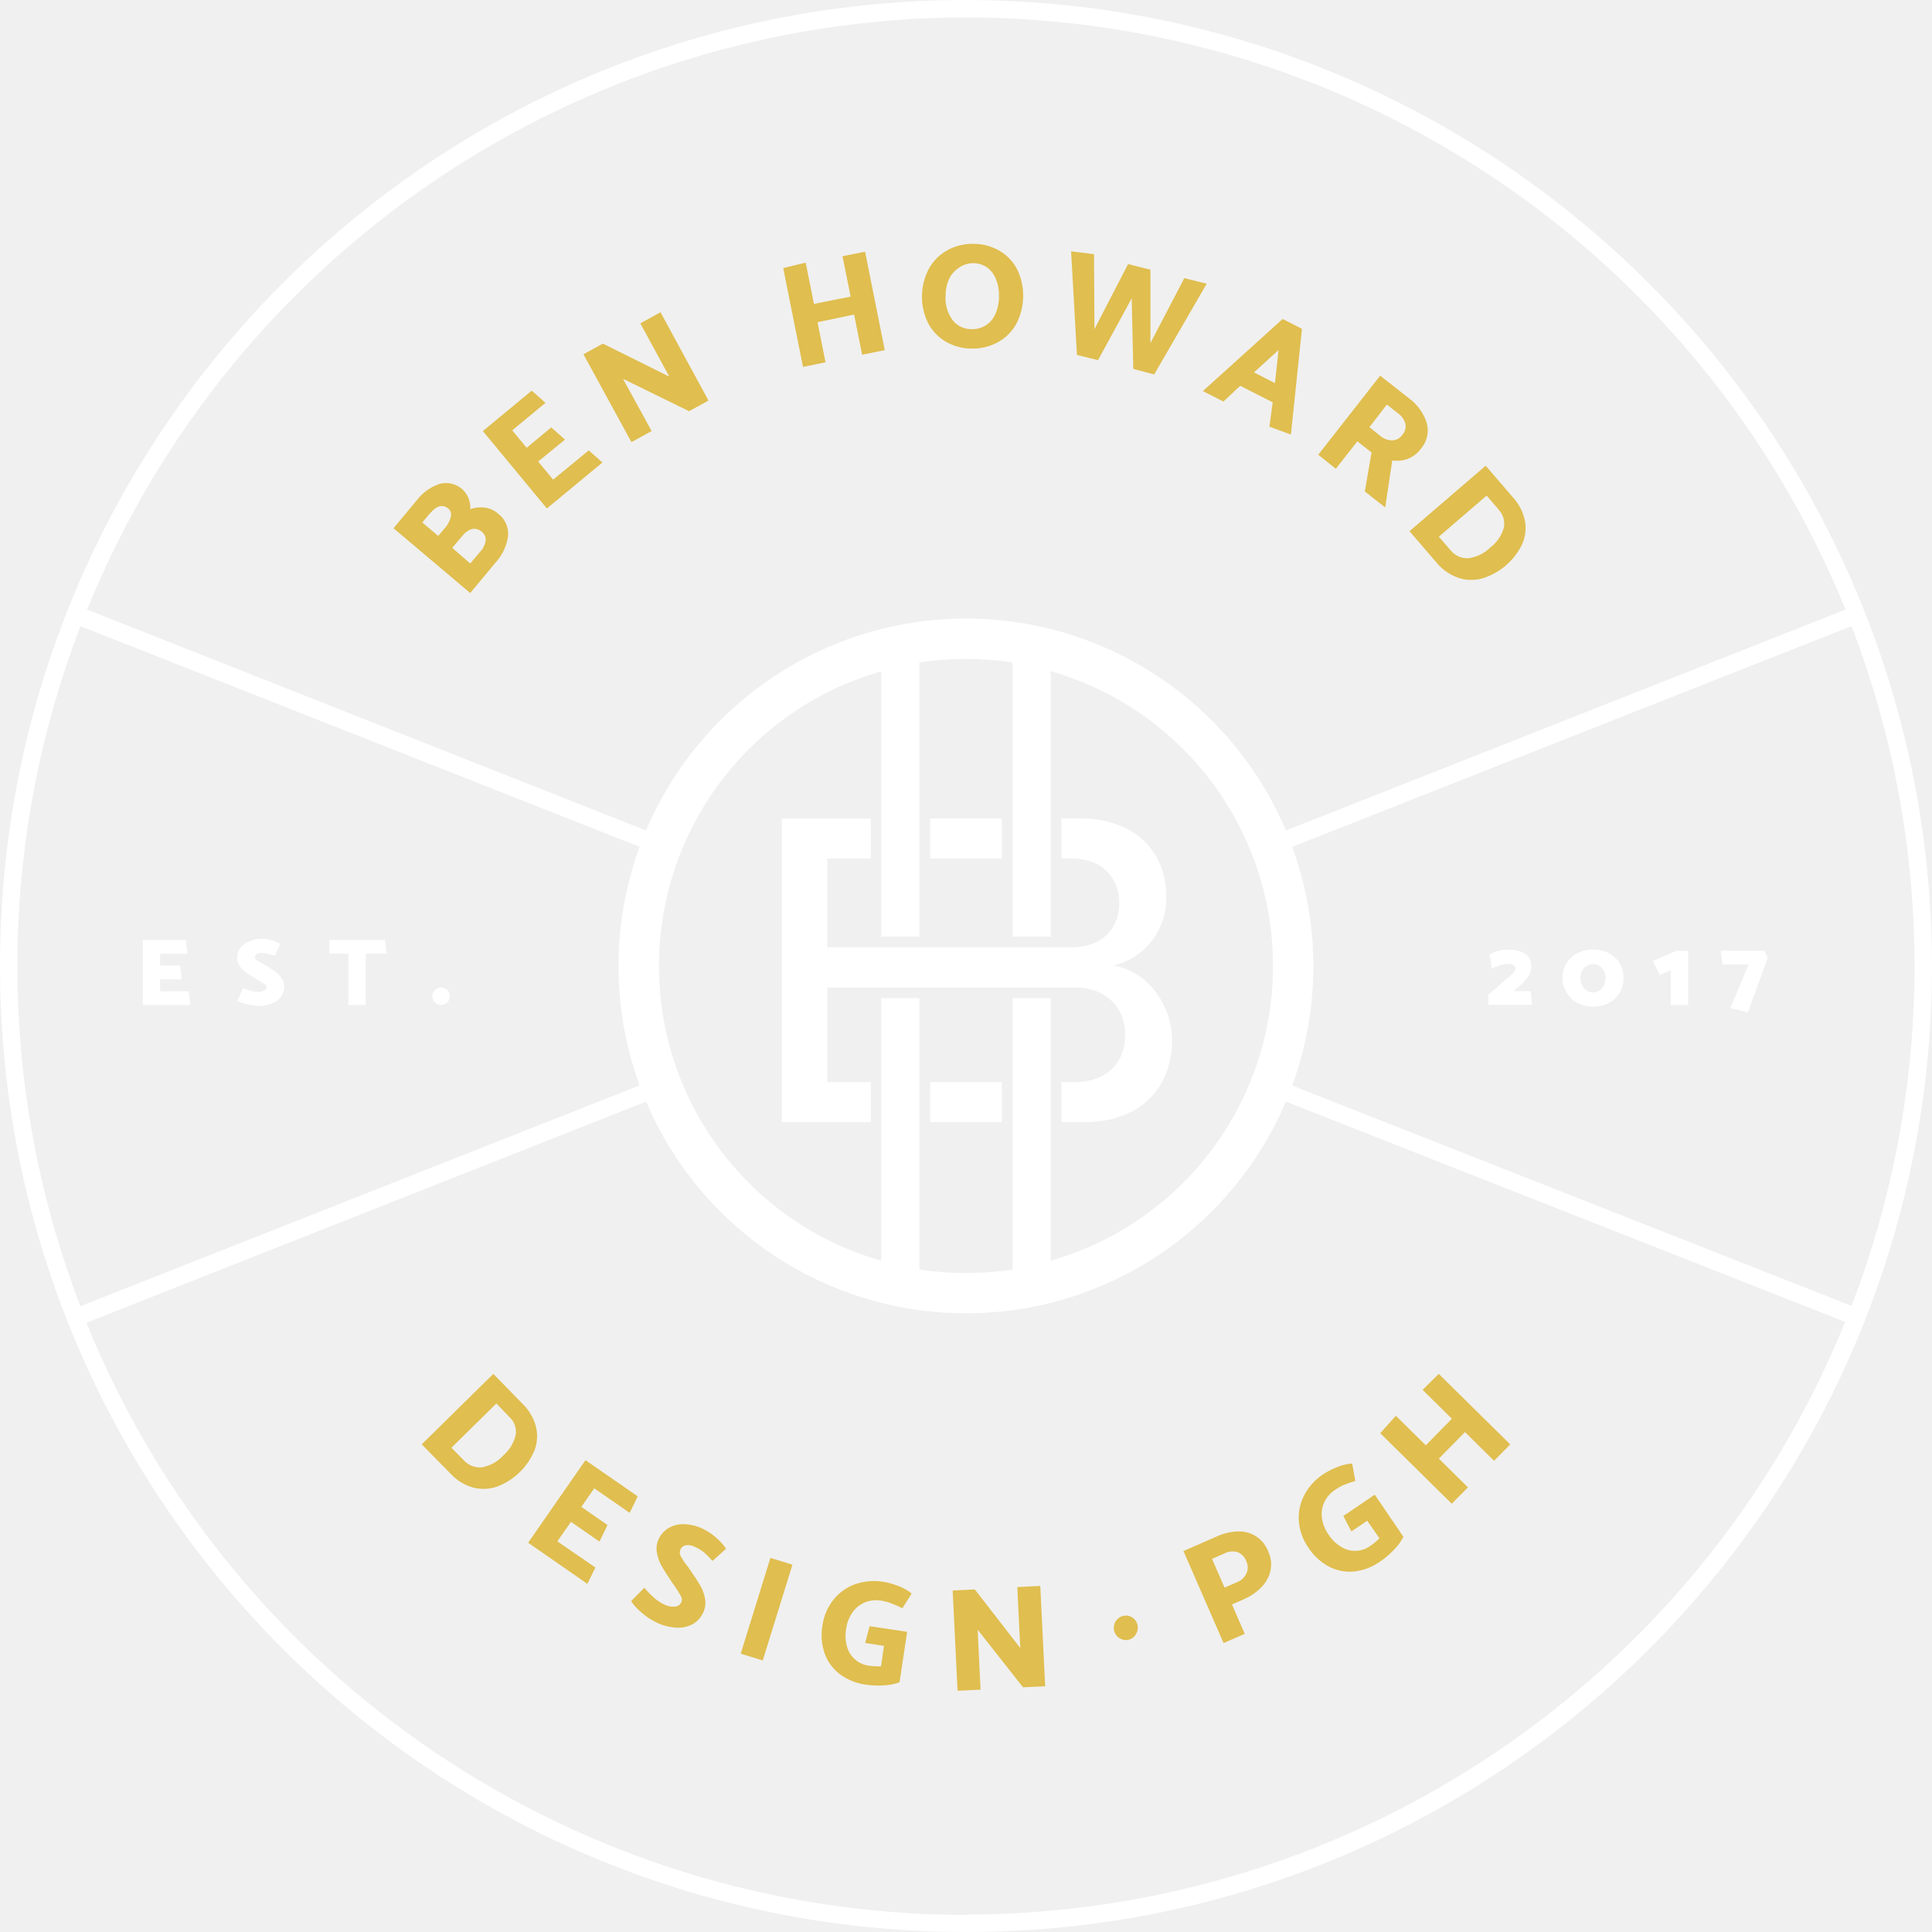
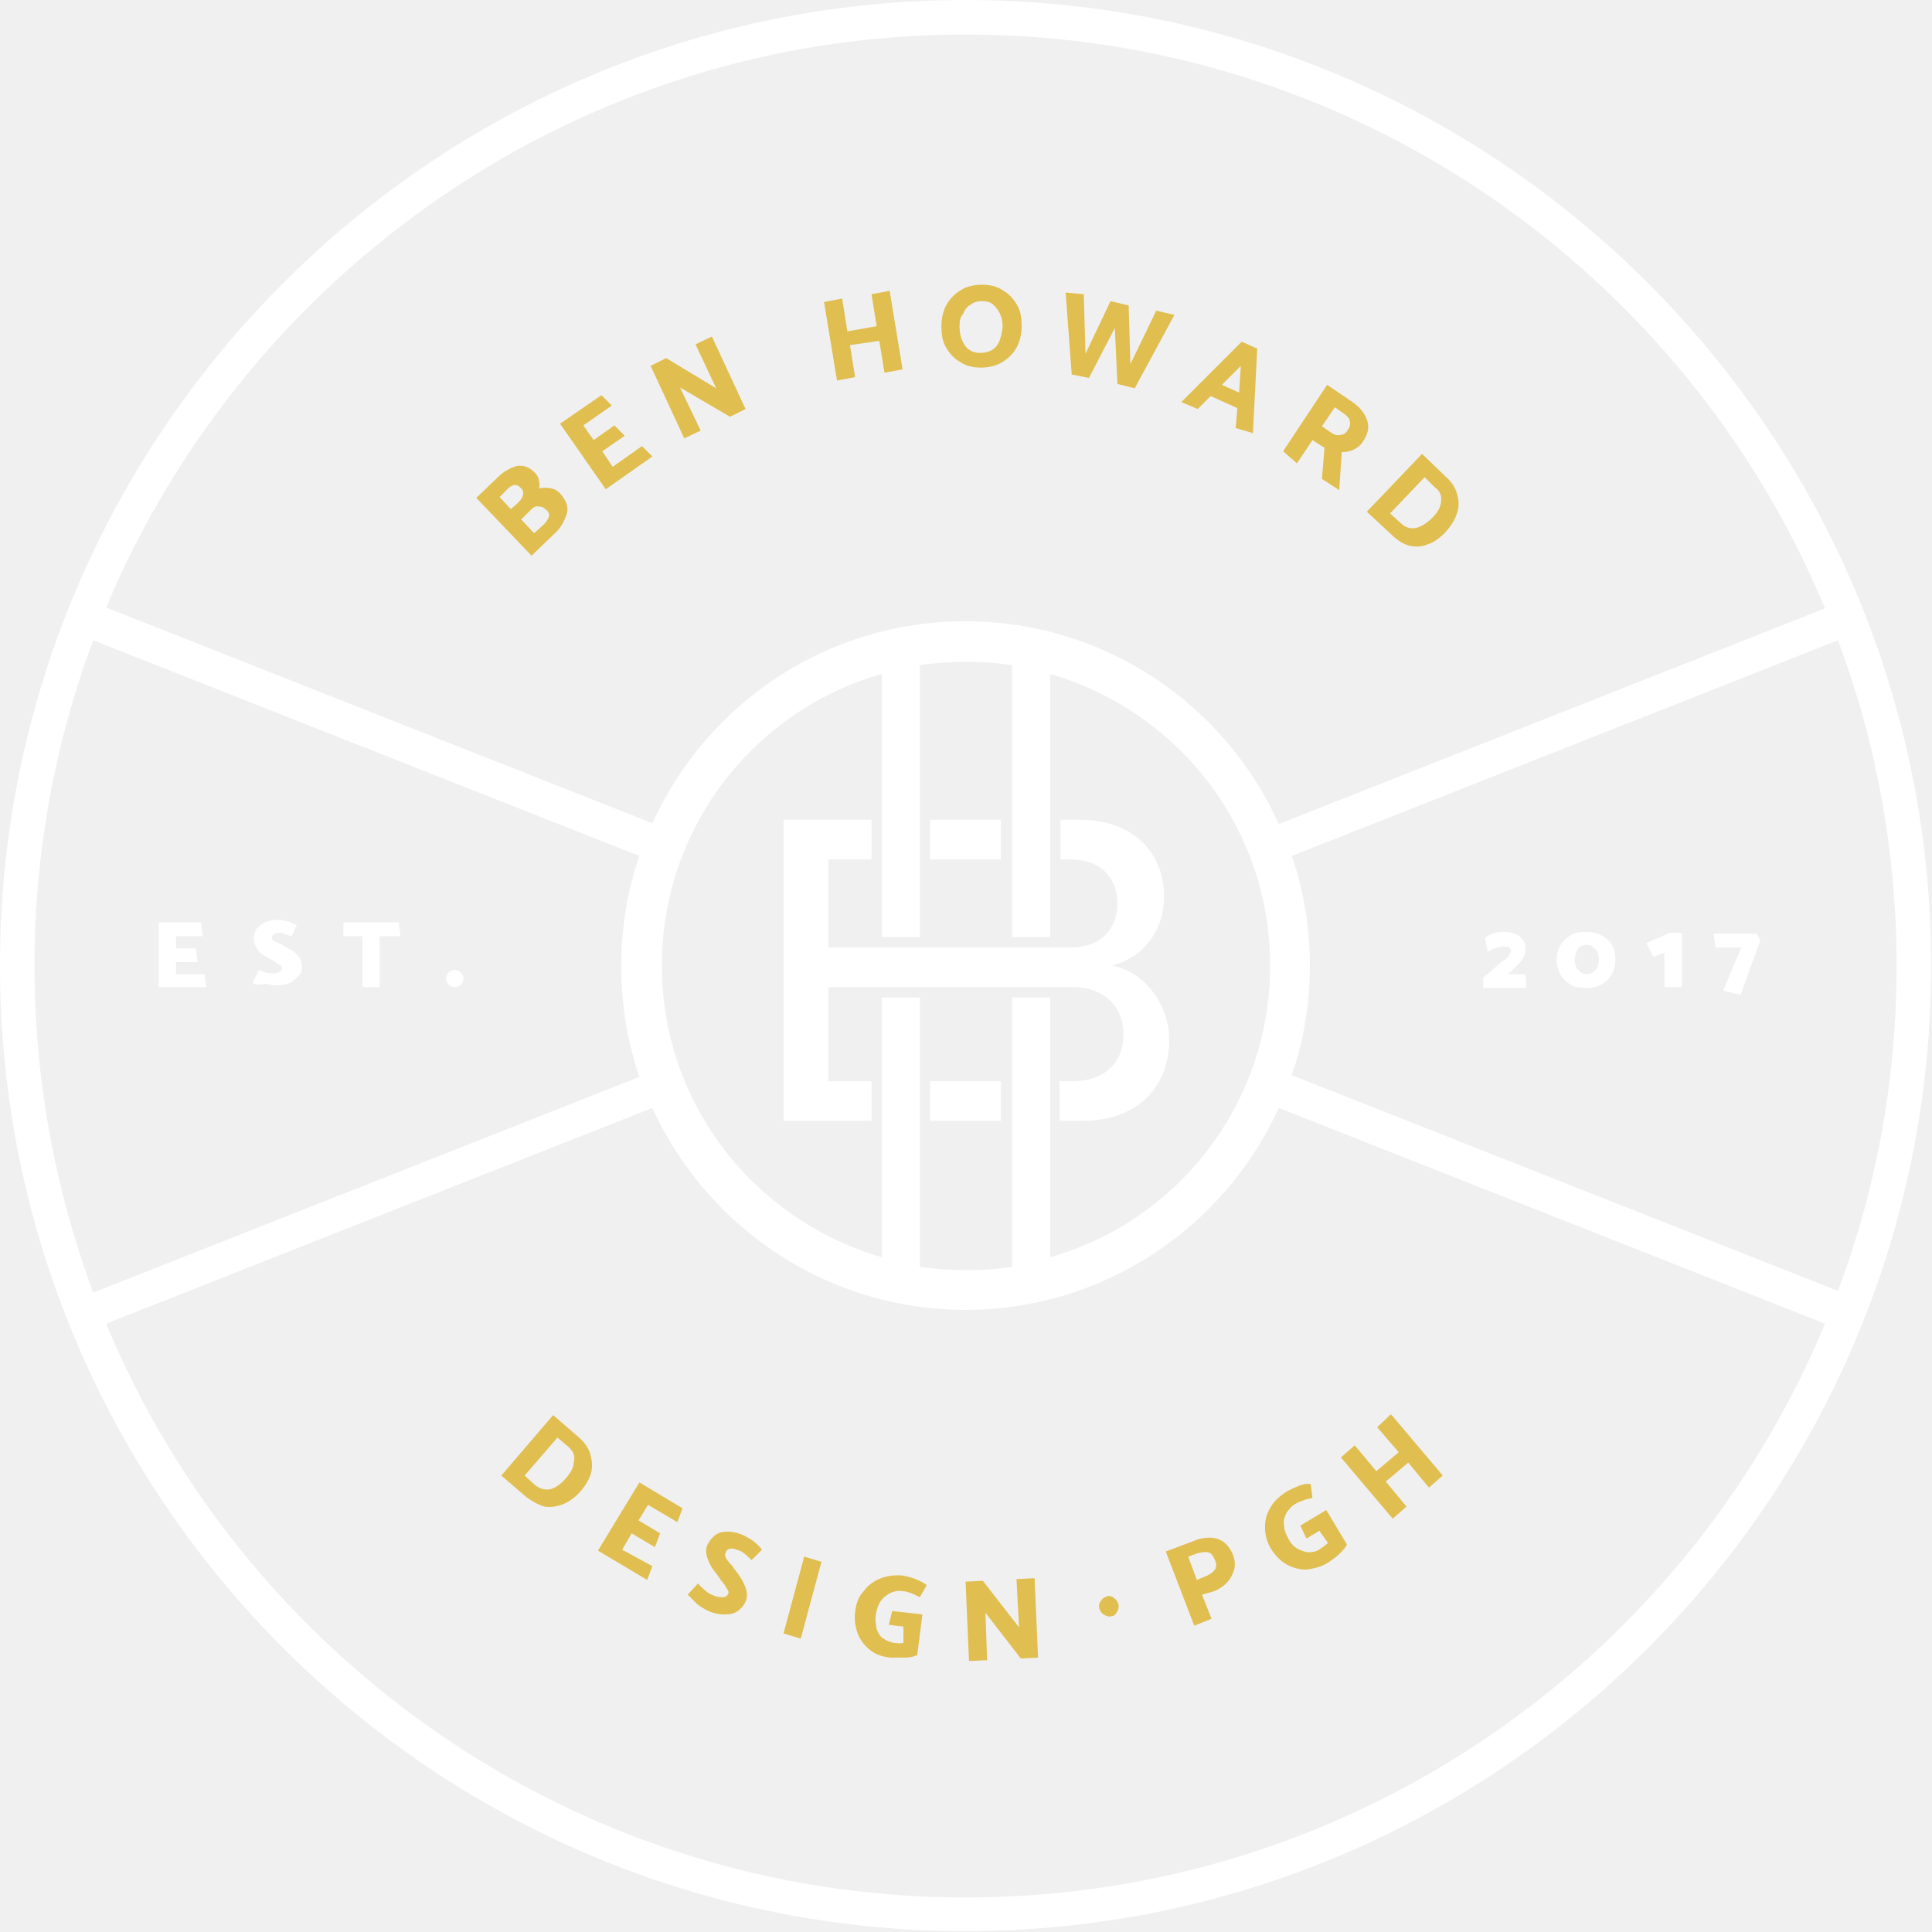
- <svg xmlns="http://www.w3.org/2000/svg" viewBox="0 0 221.86 221.86">
-   <defs>
-     <style>.cls-1{fill:#e0be4f;}.cls-2{fill:#fff;}</style>
-   </defs>
-   <g id="Layer_2" data-name="Layer 2">
-     <g id="Layer_1-2" data-name="Layer 1">
-       <path class="cls-1" d="M56.89,64.62,54,68.1l-8.81-7.44L47.9,57.4a5.39,5.39,0,0,1,2.61-1.84,2.79,2.79,0,0,1,2.65.69A2.84,2.84,0,0,1,54,58.46a3.81,3.81,0,0,1,1.68-.17,2.87,2.87,0,0,1,1.51.69,2.9,2.9,0,0,1,1.15,2.62A5.64,5.64,0,0,1,56.89,64.62Zm-7.51-5.68L48.49,60l1.83,1.54.75-.88a3,3,0,0,0,.69-1.27.92.92,0,0,0-.3-1Q50.5,57.63,49.39,58.95Zm3.79,2.51-1.24,1.46L54,64.71l1.19-1.41a2.22,2.22,0,0,0,.58-1.22,1.13,1.13,0,0,0-.43-1,1.3,1.3,0,0,0-1.11-.33A1.94,1.94,0,0,0,53.17,61.46Z" />
-       <path class="cls-1" d="M67.61,51.72l1.57,1.39L62.8,58.39,55.45,49.5l5.61-4.64,1.58,1.4-3.82,3.16,1.66,2,2.82-2.34,1.58,1.4L61.8,53l1.72,2.08Z" />
-       <path class="cls-1" d="M71.54,43.5l3.29,6-2.32,1.27L67,40.68l2.23-1.22,7.63,3.79-3.33-6.12,2.32-1.27L81.36,46l-2.23,1.22Z" />
-       <path class="cls-1" d="M99.34,28.9l2.26,11.31L99,40.73l-.92-4.61L93.88,37l.92,4.61-2.59.52L89.94,30.78l2.58-.62.95,4.74,4.21-.84-.93-4.64Z" />
-       <path class="cls-1" d="M111.75,28a5.94,5.94,0,0,1,3.1.84,5.25,5.25,0,0,1,2,2.18,7,7,0,0,1-.14,6.16,5.38,5.38,0,0,1-2.1,2.11,6,6,0,0,1-3,.74,5.91,5.91,0,0,1-3.08-.84,5.31,5.31,0,0,1-2-2.18,6.9,6.9,0,0,1,.13-6.14,5.43,5.43,0,0,1,2.1-2.12A6,6,0,0,1,111.75,28Zm-3.17,6a4.24,4.24,0,0,0,.78,2.72,2.69,2.69,0,0,0,2.21,1.08,2.85,2.85,0,0,0,2.71-1.69,5,5,0,0,0,.44-2.11,4.71,4.71,0,0,0-.34-1.92,3.12,3.12,0,0,0-1-1.35,2.83,2.83,0,0,0-3.15-.06A3.33,3.33,0,0,0,109,32,4.55,4.55,0,0,0,108.59,34Z" />
-       <path class="cls-1" d="M130.14,42.36l-.18-8.1-3.87,7.1-2.42-.6L123,28.86l2.63.33.05,8.61,3.86-7.47,2.57.64,0,8.43L136,31.94l2.57.64L132.54,43Z" />
-       <path class="cls-1" d="M138.13,44.91l9.16-8.28,2.22,1.13L148.24,49.9,145.77,49l.38-2.8-3.73-1.9-1.93,1.81ZM144,42.76,146.41,44l.41-3.8Z" />
-       <path class="cls-1" d="M151.38,52.22l7.11-9.08,3.35,2.63a5.57,5.57,0,0,1,2,2.8,3.23,3.23,0,0,1-.7,3,3.39,3.39,0,0,1-1.48,1.12,3.49,3.49,0,0,1-1.78.18l-.81,5.4-2.34-1.83.77-4.48-1.63-1.28-2.47,3.15Zm9.08-4.82-1.2-.94-2,2.59,1.23,1a2.16,2.16,0,0,0,1.37.52,1.45,1.45,0,0,0,1.16-.61,1.51,1.51,0,0,0,.37-1.3A2.29,2.29,0,0,0,160.46,47.4Z" />
-       <path class="cls-1" d="M165,64.65,161.86,61l8.75-7.52,3.14,3.65a5.61,5.61,0,0,1,1.37,2.71,4.61,4.61,0,0,1-.34,2.69,7.52,7.52,0,0,1-4.62,3.91,4.76,4.76,0,0,1-2.76-.11A5.59,5.59,0,0,1,165,64.65Zm7.11-6.12-1.39-1.62-5.49,4.72,1.32,1.53a2.49,2.49,0,0,0,2,.95,4.35,4.35,0,0,0,2.6-1.25,4.39,4.39,0,0,0,1.53-2.21A2.29,2.29,0,0,0,172.09,58.53Z" />
-       <path class="cls-1" d="M51.78,169.27l-3.35-3.41,8.22-8.09L60,161.2a5.62,5.62,0,0,1,1.54,2.61,4.61,4.61,0,0,1-.15,2.71,7.52,7.52,0,0,1-4.35,4.21,4.77,4.77,0,0,1-2.76.08A5.58,5.58,0,0,1,51.78,169.27Zm6.69-6.58L57,161.17l-5.16,5.08,1.42,1.44a2.49,2.49,0,0,0,2.08.81,4.35,4.35,0,0,0,2.51-1.42,4.4,4.4,0,0,0,1.37-2.3A2.29,2.29,0,0,0,58.46,162.69Z" />
-       <path class="cls-1" d="M68.37,180l-.92,1.88-6.8-4.72,6.58-9.48,6,4.15-.92,1.9-4.07-2.82-1.48,2.13,3,2.09-.92,1.9-3.27-2.27L64,177Z" />
-       <path class="cls-1" d="M72.47,183.87,74,182.32a7.73,7.73,0,0,0,1,1.06,5,5,0,0,0,1.19.83,2.4,2.4,0,0,0,1.31.29.9.9,0,0,0,.75-.52.76.76,0,0,0-.06-.69,11.31,11.31,0,0,0-.71-1.14q-.12-.15-.34-.48-.75-1.12-1.15-1.81a4.84,4.84,0,0,1-.55-1.53,2.6,2.6,0,0,1,.21-1.62,2.9,2.9,0,0,1,1.16-1.26,3.36,3.36,0,0,1,1.78-.42,5.35,5.35,0,0,1,2.16.55,6.59,6.59,0,0,1,1.48,1,6.28,6.28,0,0,1,1.15,1.26l-1.56,1.41a10.46,10.46,0,0,0-1-1,4.55,4.55,0,0,0-1-.61,1.83,1.83,0,0,0-1-.2.82.82,0,0,0-.67.48.83.83,0,0,0,0,.73,6.36,6.36,0,0,0,.68,1.06,4.06,4.06,0,0,1,.38.51q.8,1.16,1.2,1.84a4.72,4.72,0,0,1,.55,1.51,2.63,2.63,0,0,1-.22,1.63,2.84,2.84,0,0,1-1.2,1.31,3.51,3.51,0,0,1-1.89.4,6.12,6.12,0,0,1-2.34-.63,7.58,7.58,0,0,1-1.59-1.06A6.52,6.52,0,0,1,72.47,183.87Z" />
-       <path class="cls-1" d="M91,179.68l-3.41,11-2.53-.78,3.41-11Z" />
-       <path class="cls-1" d="M101.51,189l-2.16-.33.51-1.93,4.31.65-.87,5.79a5.84,5.84,0,0,1-1.79.36,9.79,9.79,0,0,1-2.07-.08,6.4,6.4,0,0,1-3-1.21,5.17,5.17,0,0,1-1.74-2.37,6.4,6.4,0,0,1-.26-3.18,6.12,6.12,0,0,1,1.27-3,5.56,5.56,0,0,1,2.5-1.78,6.5,6.5,0,0,1,3.2-.28,8.4,8.4,0,0,1,1.73.48,5.37,5.37,0,0,1,1.55.87l-1.06,1.69q-.83-.4-1.35-.59a6,6,0,0,0-1.16-.29,3.42,3.42,0,0,0-1.72.18,3.22,3.22,0,0,0-1.45,1.1,4.27,4.27,0,0,0-.79,2,4.41,4.41,0,0,0,.13,2.09,3,3,0,0,0,2.5,2.11,8.12,8.12,0,0,0,1.38.07Z" />
-       <path class="cls-1" d="M112.27,187.15l.33,6.88-2.64.13-.56-11.52,2.54-.12,5.22,6.73-.34-7,2.64-.13.56,11.52-2.54.12Z" />
-       <path class="cls-1" d="M129.65,188.29a1.36,1.36,0,0,1-1.07-.16,1.34,1.34,0,0,1-.63-.86,1.39,1.39,0,0,1,1-1.7,1.34,1.34,0,0,1,1.06.16,1.38,1.38,0,0,1,.62.88,1.36,1.36,0,0,1-.16,1A1.33,1.33,0,0,1,129.65,188.29Z" />
-       <path class="cls-1" d="M141.47,184.25l1.47,3.37-2.43,1.06-4.61-10.57,3.9-1.7a6.17,6.17,0,0,1,2.33-.55,3.56,3.56,0,0,1,3.5,2.29,3.52,3.52,0,0,1,.26,2.25,4,4,0,0,1-1.08,1.91,6.44,6.44,0,0,1-2,1.35Zm-.89-5.85-1.4.61,1.44,3.3,1.43-.62a2,2,0,0,0,1.08-1,1.64,1.64,0,0,0,0-1.38,1.8,1.8,0,0,0-1-1.07A2.07,2.07,0,0,0,140.58,178.4Z" />
-       <path class="cls-1" d="M157,174.63l-1.81,1.23-.93-1.77,3.61-2.45,3.29,4.84a5.83,5.83,0,0,1-1.08,1.48,9.77,9.77,0,0,1-1.58,1.35,6.39,6.39,0,0,1-3,1.15,5.16,5.16,0,0,1-2.89-.56,6.38,6.38,0,0,1-2.35-2.16,6.12,6.12,0,0,1-1.11-3.06,5.57,5.57,0,0,1,.63-3,6.49,6.49,0,0,1,2.16-2.38,8.32,8.32,0,0,1,1.6-.82,5.34,5.34,0,0,1,1.73-.42l.37,2q-.88.27-1.39.49a5.92,5.92,0,0,0-1,.58,3.42,3.42,0,0,0-1.14,1.3,3.22,3.22,0,0,0-.32,1.8,4.25,4.25,0,0,0,.78,2,4.4,4.4,0,0,0,1.52,1.45,3,3,0,0,0,3.26-.15,8.06,8.06,0,0,0,1.06-.88Z" />
-       <path class="cls-1" d="M165.22,157.77l8.21,8.1-1.86,1.88-3.34-3.3-3,3.05,3.34,3.3-1.86,1.88-8.21-8.1,1.79-2,3.44,3.39,3-3.05-3.37-3.32Z" />
-       <path class="cls-2" d="M21.67,113.83l.19,1.57H16.4v-7.45h4.94l.19,1.57H18.39v1.36h2.29l.19,1.57H18.39v1.39Z" />
-       <path class="cls-2" d="M27.26,114.94l.66-1.5a3.57,3.57,0,0,0,.82.32,3.41,3.41,0,0,0,.92.15,1.21,1.21,0,0,0,.7-.18.5.5,0,0,0,.26-.4.37.37,0,0,0-.19-.28q-.19-.14-.62-.39l-.34-.2q-.75-.44-1.16-.73a3.06,3.06,0,0,1-.75-.75,1.74,1.74,0,0,1-.33-1,1.86,1.86,0,0,1,.34-1.1,2.28,2.28,0,0,1,1-.76A3.62,3.62,0,0,1,30,107.8a4.4,4.4,0,0,1,1.17.16,3.53,3.53,0,0,1,1,.45l-.59,1.35a8.39,8.39,0,0,0-.89-.26,3.32,3.32,0,0,0-.69-.07.86.86,0,0,0-.53.15.45.45,0,0,0-.2.37.36.36,0,0,0,.17.29,4.79,4.79,0,0,0,.56.33l.39.22a12.64,12.64,0,0,1,1.15.73,3.44,3.44,0,0,1,.78.79,1.73,1.73,0,0,1,.32,1,1.86,1.86,0,0,1-.36,1.13,2.4,2.4,0,0,1-1,.78,4,4,0,0,1-1.57.29,5.52,5.52,0,0,1-1.3-.18A4.27,4.27,0,0,1,27.26,114.94Z" />
-       <path class="cls-2" d="M37.83,107.94h6.38l.19,1.57H42v5.89H40v-5.89H37.83Z" />
-       <path class="cls-2" d="M50.66,115.4a1,1,0,0,1-.72-.29,1,1,0,0,1-.29-.71,1,1,0,0,1,1-1,1,1,0,0,1,.71.29,1,1,0,0,1,.29.72,1,1,0,0,1-.29.71A1,1,0,0,1,50.66,115.4Z" />
-       <path class="cls-2" d="M173.22,109.05a3.43,3.43,0,0,1,1.92.47,1.63,1.63,0,0,1,.7,1.46,2.09,2.09,0,0,1-.39,1.21,6.75,6.75,0,0,1-1.21,1.25l-.45.38h2l.13,1.57h-5v-1.16l2.07-1.8.25-.21a5.64,5.64,0,0,0,.59-.56.7.7,0,0,0,.19-.46.42.42,0,0,0-.24-.39,1.4,1.4,0,0,0-.67-.13,2.77,2.77,0,0,0-.93.18,5.7,5.7,0,0,0-.87.38l-.25-1.62A4,4,0,0,1,173.22,109.05Z" />
-       <path class="cls-2" d="M179.43,112.28a3.1,3.1,0,0,1,1.7-2.82,3.84,3.84,0,0,1,1.8-.42,3.88,3.88,0,0,1,1.8.41,3.07,3.07,0,0,1,1.7,2.8A3.23,3.23,0,0,1,186,114a3.11,3.11,0,0,1-1.25,1.17,3.82,3.82,0,0,1-1.81.42,3.76,3.76,0,0,1-1.79-.42,3.14,3.14,0,0,1-1.24-1.17A3.18,3.18,0,0,1,179.43,112.28Zm2.06,0a1.78,1.78,0,0,0,.41,1.21,1.37,1.37,0,0,0,2.06,0,1.71,1.71,0,0,0,.41-1.17,1.69,1.69,0,0,0-.41-1.17,1.41,1.41,0,0,0-2.06,0A1.61,1.61,0,0,0,181.49,112.25Z" />
-       <path class="cls-2" d="M193.86,109.19v6.21h-2v-4l-1.27.55-.78-1.6,2.72-1.17Z" />
-       <path class="cls-2" d="M203,110l-2.29,6.26-2-.51,2.09-5h-3l-.19-1.57h5Z" />
-       <path class="cls-2" d="M110.93,0A110.93,110.93,0,1,0,221.86,110.93,111.05,111.05,0,0,0,110.93,0Zm5.35,114.63V145.8a37,37,0,0,1-10.7,0V114.63H101.2v30.15a35.2,35.2,0,0,1,0-67.69v30.46h4.38V76.06a37,37,0,0,1,10.7,0v31.49h4.38V77.08a35.2,35.2,0,0,1,0,67.69V114.63Zm32.13-17.39L212.62,71.9a108.88,108.88,0,0,1,0,78.06l-64.23-25.3a39.93,39.93,0,0,0,0-27.42ZM110.93,2a109.1,109.1,0,0,1,101,68L147.67,95.37a39.9,39.9,0,0,0-73.48,0L10,70A109.1,109.1,0,0,1,110.93,2ZM9.23,71.9,73.45,97.24a39.93,39.93,0,0,0,0,27.4L9.23,150a108.88,108.88,0,0,1,0-78.06Zm101.69,148a109.1,109.1,0,0,1-101-68L74.2,126.5a39.9,39.9,0,0,0,73.46,0l64.23,25.3A109.1,109.1,0,0,1,110.93,219.86Z" />
-       <rect class="cls-2" x="106.82" y="124.26" width="8.22" height="4.6" />
-       <rect class="cls-2" x="106.82" y="93.99" width="8.22" height="4.6" />
-       <path class="cls-2" d="M123.35,113.39c3.87,0,5.86,2.51,5.86,5.38,0,3.4-2.2,5.49-5.86,5.49H121.9v4.6h2.6c6.43,0,10.09-3.92,10.09-9.41,0-4.23-3-8-6.74-8.57a7.89,7.89,0,0,0,6.07-8c0-5.07-3.61-8.89-9.83-8.89H121.9v4.6h1.19c3.5,0,5.44,2.25,5.44,5.12s-1.93,5.07-5.44,5.07H95V98.59h5V94H89.78v34.87H100v-4.6H95V113.39h28.34Z" />
+ <svg xmlns="http://www.w3.org/2000/svg" version="1.1" id="Layer_1" x="0px" y="0px" viewBox="0 0 223.9 223.9" style="enable-background:new 0 0 223.9 223.9;" xml:space="preserve">
+   <style type="text/css">
+ 	.st0{fill:#E0BE4F;}
+ 	.st1{fill:#FFFFFF;}
+ </style>
+   <g>
+     <g>
+       <g>
+         <path class="st0" d="M64.2,61.9l-2.6,2.5l-6.4-6.7l2.5-2.4c0.7-0.7,1.5-1.1,2.2-1.3c0.8-0.1,1.4,0.1,2.1,0.8     c0.4,0.4,0.6,1,0.5,1.8c0.5-0.1,0.9-0.1,1.4,0c0.4,0.1,0.8,0.3,1.1,0.7c0.6,0.7,0.9,1.4,0.7,2.2C65.4,60.4,65,61.2,64.2,61.9z      M58.7,56.8l-0.8,0.8l1.3,1.4l0.7-0.6c0.3-0.3,0.6-0.6,0.7-1c0.1-0.3,0-0.6-0.2-0.8C59.9,56,59.3,56.1,58.7,56.8z M61.5,59.1     l-1.1,1.1l1.5,1.6l1.1-1c0.3-0.3,0.5-0.6,0.6-0.9c0.1-0.3,0-0.6-0.3-0.8c-0.3-0.3-0.5-0.4-0.9-0.4C62.1,58.6,61.8,58.8,61.5,59.1     z" />
+         <path class="st0" d="M74.4,51.7l1.2,1.2l-5.4,3.8l-5.3-7.6l4.8-3.3l1.2,1.2l-3.3,2.3l1.2,1.7l2.4-1.7l1.2,1.2l-2.6,1.8l1.2,1.8     L74.4,51.7z" />
+         <path class="st0" d="M78.8,44.9l2.4,5l-1.9,0.9l-3.9-8.4l1.8-0.9L83,45l-2.4-5.1l1.9-0.9l3.9,8.4l-1.8,0.9L78.8,44.9z" />
+         <path class="st0" d="M103.1,33.7l1.5,9.1l-2.1,0.4l-0.6-3.7L98.5,40l0.6,3.7L97,44.1L95.5,35l2.1-0.4l0.6,3.8l3.4-0.6l-0.6-3.7     L103.1,33.7z" />
+         <path class="st0" d="M113.8,33c1,0,1.8,0.2,2.5,0.7c0.7,0.4,1.2,1,1.6,1.7s0.5,1.5,0.5,2.4c0,0.9-0.2,1.8-0.6,2.5     c-0.4,0.7-1,1.3-1.7,1.7c-0.7,0.4-1.5,0.6-2.4,0.6c-1,0-1.8-0.2-2.5-0.7c-0.7-0.4-1.2-1-1.6-1.7c-0.4-0.7-0.5-1.5-0.5-2.4     c0-0.9,0.2-1.8,0.6-2.5s1-1.3,1.7-1.7C112,33.2,112.9,33,113.8,33z M111.2,37.8c0,0.9,0.2,1.6,0.6,2.2c0.4,0.6,1,0.9,1.8,0.9     c0.5,0,0.9-0.1,1.3-0.3s0.7-0.6,0.9-1c0.2-0.5,0.3-1,0.4-1.7c0-0.6-0.1-1.1-0.3-1.5c-0.2-0.5-0.5-0.8-0.8-1.1s-0.8-0.4-1.3-0.4     c-0.5,0-0.9,0.1-1.3,0.4c-0.4,0.2-0.7,0.6-0.9,1.1C111.3,36.7,111.2,37.2,111.2,37.8z" />
+         <path class="st0" d="M129.5,44.5l-0.3-6.5l-3,5.8l-2-0.4l-0.7-9.5l2.1,0.2l0.2,6.9l2.9-6.1l2.1,0.5l0.2,6.8L134,36l2.1,0.5     l-4.6,8.5L129.5,44.5z" />
+         <path class="st0" d="M136.9,46.6l7-7l1.8,0.8l-0.5,9.8l-2-0.6l0.2-2.3l-3.1-1.4l-1.5,1.5L136.9,46.6z M141.6,44.6l2,0.9l0.2-3.1     L141.6,44.6z" />
+         <path class="st0" d="M148.7,52.3l5.1-7.7l2.8,1.9c0.9,0.6,1.5,1.3,1.8,2.1c0.3,0.8,0.2,1.6-0.4,2.5c-0.3,0.5-0.7,0.8-1.1,1     c-0.4,0.2-0.9,0.3-1.4,0.3l-0.3,4.4l-2-1.3l0.3-3.6l-1.4-0.9l-1.8,2.7L148.7,52.3z M155.7,47.9l-1-0.7l-1.5,2.2l1,0.7     c0.4,0.3,0.8,0.4,1.1,0.3c0.4,0,0.7-0.2,0.9-0.6c0.3-0.4,0.3-0.7,0.2-1.1C156.4,48.5,156.1,48.2,155.7,47.9z" />
+         <path class="st0" d="M161.2,61.9l-2.8-2.6l6.4-6.7l2.8,2.7c0.7,0.6,1.1,1.3,1.3,2.1c0.2,0.7,0.2,1.5-0.1,2.2     c-0.2,0.7-0.7,1.4-1.3,2.1c-0.7,0.7-1.4,1.2-2.1,1.4c-0.7,0.3-1.5,0.3-2.2,0.1S161.8,62.5,161.2,61.9z M166.3,56.5l-1.2-1.2     l-4,4.2l1.2,1.1c0.5,0.5,1.1,0.7,1.7,0.6c0.6-0.1,1.3-0.5,2-1.2c0.6-0.6,1-1.3,1-1.9C167.1,57.5,166.9,56.9,166.3,56.5z" />
+       </g>
+       <g>
+         <path class="st0" d="M61,173.5l-2.9-2.5l6-7l2.9,2.5c0.7,0.6,1.2,1.3,1.4,2c0.2,0.7,0.3,1.4,0.1,2.2c-0.2,0.7-0.6,1.4-1.2,2.1     c-0.6,0.7-1.3,1.2-2,1.5s-1.5,0.4-2.2,0.3C62.4,174.4,61.7,174,61,173.5z M65.9,167.7l-1.3-1.1l-3.8,4.4l1.2,1.1     c0.5,0.4,1.1,0.6,1.7,0.5s1.3-0.6,1.9-1.3c0.6-0.7,0.9-1.3,0.9-1.9C66.7,168.7,66.4,168.2,65.9,167.7z" />
+         <path class="st0" d="M75.6,181.5l-0.6,1.6l-5.7-3.4l4.8-7.9l5,3l-0.6,1.6l-3.4-2l-1.1,1.8l2.5,1.5l-0.6,1.6l-2.7-1.6l-1.1,1.9     L75.6,181.5z" />
+         <path class="st0" d="M79.7,184.8l1.2-1.3c0.2,0.3,0.5,0.5,0.8,0.8c0.3,0.3,0.7,0.5,1,0.6c0.4,0.2,0.8,0.2,1.1,0.2     s0.5-0.2,0.6-0.4c0.1-0.2,0-0.3-0.1-0.5c-0.1-0.2-0.3-0.5-0.6-0.9c-0.1-0.1-0.2-0.2-0.3-0.4c-0.4-0.6-0.8-1-1-1.4     s-0.4-0.8-0.5-1.2c-0.1-0.4-0.1-0.9,0.1-1.3c0.2-0.4,0.5-0.8,0.9-1.1c0.4-0.3,0.9-0.4,1.4-0.4c0.5,0,1.1,0.1,1.8,0.4     c0.4,0.2,0.8,0.4,1.2,0.7c0.4,0.3,0.7,0.6,1,1l-1.2,1.2c-0.3-0.3-0.6-0.6-0.9-0.8c-0.2-0.2-0.5-0.3-0.8-0.4     c-0.3-0.1-0.6-0.2-0.8-0.1c-0.3,0-0.4,0.2-0.5,0.4c-0.1,0.2-0.1,0.4,0,0.6c0.1,0.2,0.3,0.5,0.6,0.8c0.1,0.1,0.2,0.2,0.3,0.4     c0.5,0.6,0.8,1.1,1,1.4c0.2,0.4,0.4,0.8,0.5,1.2c0.1,0.4,0.1,0.9-0.1,1.3c-0.2,0.5-0.5,0.8-0.9,1.1c-0.4,0.3-0.9,0.4-1.5,0.4     c-0.6,0-1.2-0.1-1.9-0.4c-0.4-0.2-0.8-0.4-1.3-0.8C80.3,185.4,80,185.1,79.7,184.8z" />
+         <path class="st0" d="M95.2,181l-2.4,8.9l-2-0.6l2.4-8.9L95.2,181z" />
+         <path class="st0" d="M104.7,188.5l-1.7-0.2l0.4-1.6l3.5,0.4l-0.6,4.7c-0.4,0.2-0.9,0.3-1.4,0.3s-1.1,0-1.7,0     c-1-0.1-1.8-0.4-2.4-0.9s-1.1-1.1-1.4-1.9c-0.3-0.8-0.4-1.6-0.3-2.5c0.1-0.9,0.4-1.8,1-2.4c0.5-0.7,1.2-1.2,2-1.5     c0.8-0.3,1.7-0.4,2.6-0.3c0.4,0.1,0.9,0.2,1.4,0.4c0.5,0.2,0.9,0.4,1.3,0.7l-0.8,1.4c-0.4-0.2-0.8-0.4-1.1-0.5     c-0.3-0.1-0.6-0.2-0.9-0.2c-0.5-0.1-0.9,0-1.4,0.2c-0.4,0.2-0.8,0.5-1.1,0.9c-0.3,0.4-0.5,1-0.6,1.6c-0.1,0.6,0,1.2,0.1,1.7     c0.2,0.5,0.4,0.9,0.8,1.1c0.4,0.3,0.8,0.4,1.2,0.5c0.3,0,0.7,0.1,1.1,0L104.7,188.5z" />
+         <path class="st0" d="M114.2,186.9l0.2,5.5l-2.1,0.1l-0.4-9.2l2-0.1l4.2,5.4l-0.3-5.6l2.1-0.1l0.4,9.2l-2,0.1L114.2,186.9z" />
+         <path class="st0" d="M128.8,187.3c-0.3,0.1-0.6,0-0.9-0.2c-0.3-0.2-0.4-0.4-0.5-0.7c-0.1-0.3,0-0.6,0.2-0.9     c0.2-0.3,0.4-0.4,0.7-0.5c0.3-0.1,0.6,0,0.8,0.2c0.3,0.2,0.4,0.4,0.5,0.7c0.1,0.3,0,0.6-0.1,0.8     C129.3,187.1,129.1,187.3,128.8,187.3z" />
+         <path class="st0" d="M139.3,184.8l1.1,2.8l-2,0.8l-3.3-8.6l3.2-1.2c0.7-0.3,1.3-0.4,1.9-0.4c0.6,0,1.2,0.2,1.6,0.5     s0.8,0.8,1.1,1.5c0.2,0.6,0.3,1.2,0.1,1.8c-0.2,0.6-0.5,1.1-0.9,1.5s-1,0.8-1.7,1L139.3,184.8z M138.8,180l-1.1,0.4l1,2.7     l1.2-0.5c0.4-0.2,0.7-0.4,0.9-0.7c0.2-0.3,0.2-0.7,0-1.1c-0.2-0.5-0.4-0.8-0.8-0.9C139.7,179.8,139.3,179.9,138.8,180z" />
+         <path class="st0" d="M152.9,177.4l-1.5,0.9l-0.7-1.5l3-1.8l2.4,4c-0.2,0.4-0.5,0.7-0.9,1.1c-0.4,0.4-0.9,0.7-1.3,1     c-0.8,0.5-1.7,0.7-2.5,0.8c-0.8,0-1.6-0.2-2.3-0.6c-0.7-0.4-1.3-1-1.8-1.8c-0.5-0.8-0.7-1.7-0.7-2.5c0-0.9,0.2-1.6,0.7-2.4     c0.4-0.7,1.1-1.3,1.9-1.8c0.4-0.2,0.8-0.4,1.3-0.6c0.5-0.2,1-0.3,1.4-0.2l0.2,1.6c-0.5,0.1-0.9,0.2-1.1,0.3     c-0.3,0.1-0.6,0.2-0.9,0.4c-0.4,0.2-0.7,0.6-1,1c-0.2,0.4-0.4,0.9-0.3,1.4c0,0.5,0.2,1.1,0.5,1.6c0.3,0.6,0.7,1,1.1,1.2     s0.9,0.4,1.3,0.4s0.9-0.1,1.3-0.4c0.3-0.2,0.6-0.4,0.9-0.7L152.9,177.4z" />
+         <path class="st0" d="M161.2,163.9l6,7.1l-1.6,1.4l-2.4-2.9l-2.6,2.2l2.4,2.9l-1.6,1.4l-6-7.1l1.6-1.4l2.5,3l2.6-2.2l-2.5-2.9     L161.2,163.9z" />
+       </g>
+     </g>
+     <g>
+       <path class="st1" d="M111.9,0C50.2,0,0,50.2,0,111.9s50.2,111.9,111.9,111.9s111.9-50.2,111.9-111.9S173.6,0,111.9,0z     M117.3,115.6v31.2c-1.8,0.3-3.6,0.4-5.3,0.4c-1.8,0-3.5-0.1-5.4-0.4v-31.2h-4.4v30.1c-14.8-4.3-25.5-17.8-25.5-33.8    c0-16,10.7-29.6,25.5-33.8v30.5h4.4V77.1c1.8-0.3,3.6-0.4,5.4-0.4c1.8,0,3.5,0.1,5.3,0.4v31.5h4.4V78.1    c14.8,4.3,25.5,17.8,25.5,33.8c0,16-10.7,29.6-25.5,33.8v-30.1H117.3z M149.7,99.2l63.3-25c4.4,11.7,6.8,24.5,6.8,37.7    c0,13.3-2.4,26-6.8,37.7l-63.3-25c1.4-4,2.1-8.3,2.1-12.8C151.8,107.5,151.1,103.2,149.7,99.2z M111.9,4    c44.8,0,83.4,27.5,99.6,66.5l-63.3,25C142,81.7,128.1,72,111.9,72s-30,9.6-36.3,23.4l-63.3-25C28.6,31.5,67.1,4,111.9,4z     M10.8,74.2l63.3,25c-1.4,4-2.1,8.3-2.1,12.8c0,4.5,0.7,8.7,2.1,12.8l-63.3,25C6.4,137.9,4,125.2,4,111.9C4,98.7,6.4,86,10.8,74.2    z M111.9,219.9c-44.8,0-83.4-27.5-99.6-66.5l63.3-25c6.3,13.8,20.2,23.4,36.3,23.4c16.1,0,30-9.6,36.3-23.4l63.3,25    C195.3,192.4,156.8,219.9,111.9,219.9z" />
+       <rect x="107.8" y="125.3" class="st1" width="8.2" height="4.6" />
+       <rect x="107.8" y="95" class="st1" width="8.2" height="4.6" />
+       <path class="st1" d="M124.3,114.4c3.9,0,5.9,2.5,5.9,5.4c0,3.4-2.2,5.5-5.9,5.5h-1.5v4.6h2.6c6.4,0,10.1-3.9,10.1-9.4    c0-4.2-3-8-6.7-8.6c3.2-0.7,6.1-3.6,6.1-8c0-5.1-3.6-8.9-9.8-8.9h-2.2v4.6h1.2c3.5,0,5.4,2.2,5.4,5.1c0,2.9-1.9,5.1-5.4,5.1H96    V99.6h5V95H90.8v34.9H101v-4.6h-5v-10.9h28.2H124.3z" />
+     </g>
+     <g>
+       <g>
+         <path class="st1" d="M23.7,112.8l0.2,1.6h-5.5v-7.5h4.9l0.2,1.6h-3.1v1.4h2.3l0.2,1.6h-2.5v1.4H23.7z" />
+         <path class="st1" d="M29.3,113.9l0.7-1.5c0.2,0.1,0.5,0.2,0.8,0.3c0.3,0.1,0.7,0.1,0.9,0.1c0.3,0,0.5-0.1,0.7-0.2     c0.2-0.1,0.3-0.3,0.3-0.4c0-0.1-0.1-0.2-0.2-0.3c-0.1-0.1-0.3-0.2-0.6-0.4l-0.3-0.2c-0.5-0.3-0.9-0.5-1.2-0.7     c-0.3-0.2-0.5-0.4-0.7-0.8c-0.2-0.3-0.3-0.7-0.3-1c0-0.4,0.1-0.8,0.3-1.1c0.2-0.3,0.6-0.6,1-0.8c0.4-0.2,0.9-0.3,1.5-0.3     c0.4,0,0.8,0.1,1.2,0.2s0.7,0.3,1,0.4l-0.6,1.3c-0.4-0.1-0.7-0.2-0.9-0.3s-0.4-0.1-0.7-0.1c-0.2,0-0.4,0.1-0.5,0.2     c-0.1,0.1-0.2,0.2-0.2,0.4c0,0.1,0.1,0.2,0.2,0.3s0.3,0.2,0.6,0.3l0.4,0.2c0.5,0.3,0.8,0.5,1.2,0.7s0.6,0.5,0.8,0.8     c0.2,0.3,0.3,0.6,0.3,1c0,0.4-0.1,0.8-0.4,1.1s-0.6,0.6-1,0.8c-0.5,0.2-1,0.3-1.6,0.3c-0.4,0-0.8-0.1-1.3-0.2     C29.9,114.2,29.5,114.1,29.3,113.9z" />
+         <path class="st1" d="M39.8,106.9h6.4l0.2,1.6H44v5.9h-2v-5.9h-2.2V106.9z" />
+         <path class="st1" d="M52.7,114.4c-0.3,0-0.5-0.1-0.7-0.3c-0.2-0.2-0.3-0.4-0.3-0.7c0-0.3,0.1-0.5,0.3-0.7     c0.2-0.2,0.4-0.3,0.7-0.3c0.3,0,0.5,0.1,0.7,0.3c0.2,0.2,0.3,0.4,0.3,0.7c0,0.3-0.1,0.5-0.3,0.7     C53.2,114.3,52.9,114.4,52.7,114.4z" />
+       </g>
+       <g>
+         <path class="st1" d="M174.2,108c0.8,0,1.5,0.2,1.9,0.5s0.7,0.8,0.7,1.5c0,0.4-0.1,0.8-0.4,1.2c-0.3,0.4-0.7,0.8-1.2,1.3l-0.4,0.4     h2l0.1,1.6h-5v-1.2l2.1-1.8c0.1-0.1,0.1-0.1,0.3-0.2c0.3-0.2,0.5-0.4,0.6-0.6c0.1-0.2,0.2-0.3,0.2-0.5c0-0.2-0.1-0.3-0.2-0.4     c-0.2-0.1-0.4-0.1-0.7-0.1c-0.3,0-0.6,0.1-0.9,0.2c-0.3,0.1-0.6,0.2-0.9,0.4l-0.3-1.6C172.7,108.2,173.4,108,174.2,108z" />
+         <path class="st1" d="M180.4,111.3c0-0.6,0.1-1.2,0.4-1.7c0.3-0.5,0.7-0.9,1.2-1.2c0.5-0.3,1.1-0.4,1.8-0.4s1.3,0.1,1.8,0.4     c0.5,0.3,1,0.7,1.2,1.1c0.3,0.5,0.4,1,0.4,1.7c0,0.6-0.1,1.2-0.4,1.7s-0.7,0.9-1.2,1.2c-0.5,0.3-1.1,0.4-1.8,0.4     c-0.7,0-1.3-0.1-1.8-0.4c-0.5-0.3-0.9-0.7-1.2-1.2C180.6,112.4,180.4,111.9,180.4,111.3z M182.5,111.2c0,0.5,0.1,0.9,0.4,1.2     s0.6,0.5,1,0.5c0.4,0,0.8-0.2,1-0.5c0.3-0.3,0.4-0.7,0.4-1.2c0-0.5-0.1-0.9-0.4-1.2c-0.3-0.3-0.6-0.5-1-0.5c-0.4,0-0.7,0.1-1,0.4     C182.6,110.4,182.5,110.8,182.5,111.2z" />
+         <path class="st1" d="M194.9,108.2v6.2h-2v-4l-1.3,0.5l-0.8-1.6l2.7-1.2H194.9z" />
+         <path class="st1" d="M204,109l-2.3,6.3l-2-0.5l2.1-5h-3l-0.2-1.6h5L204,109z" />
+       </g>
    </g>
  </g>
</svg>
